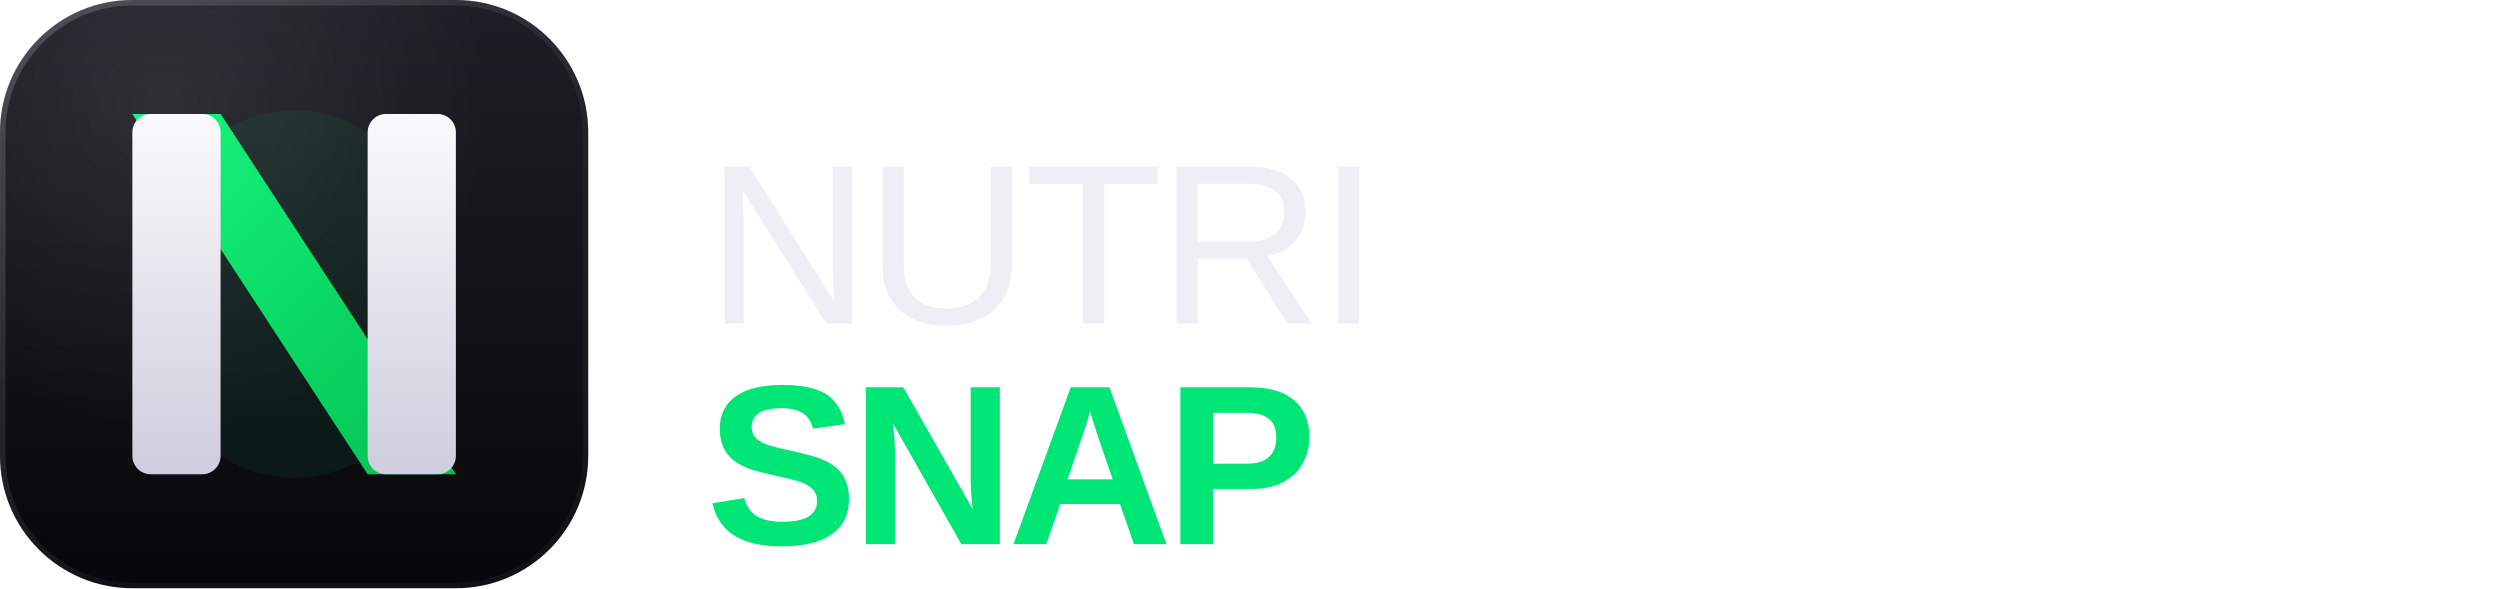
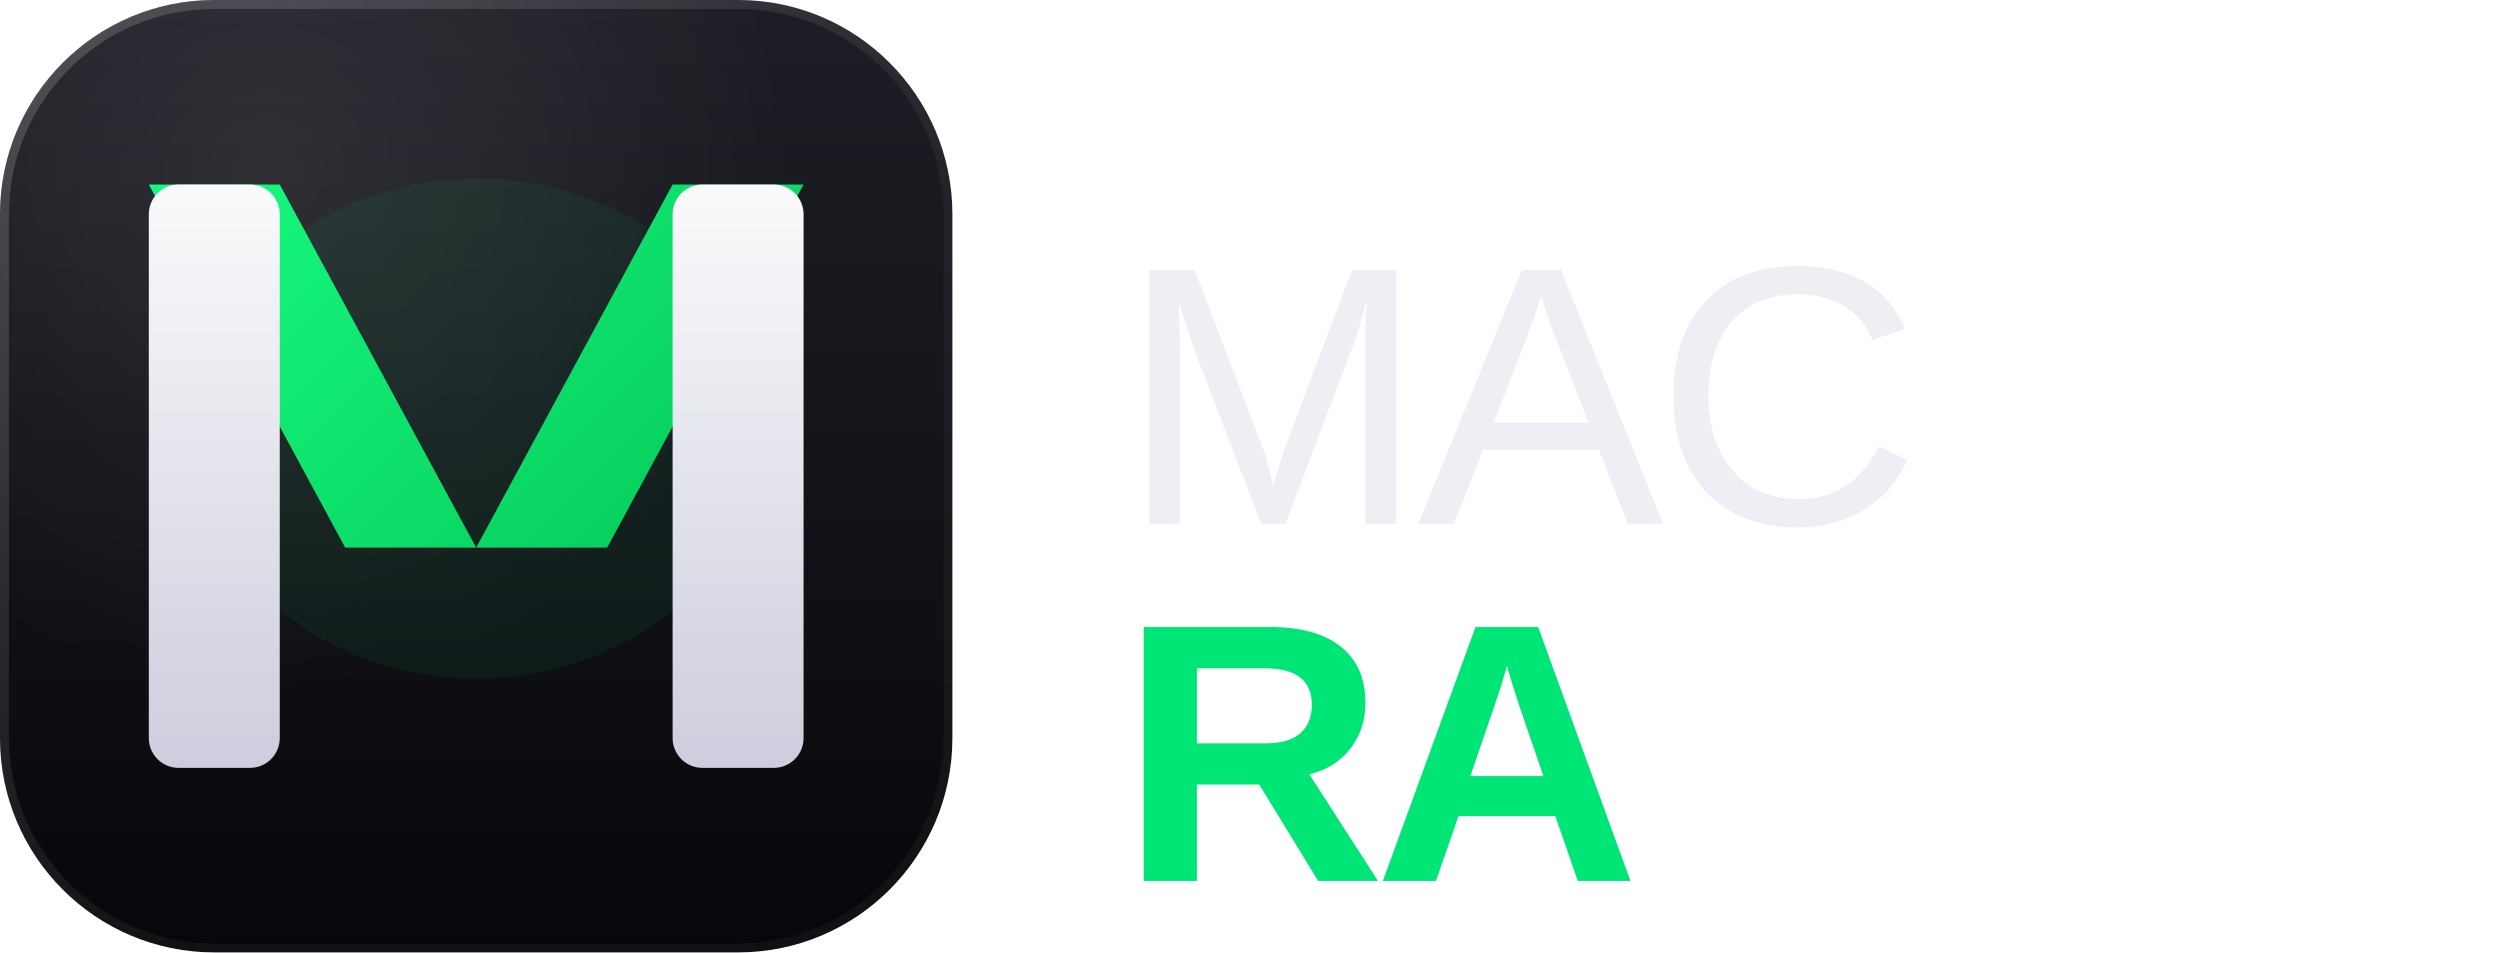
- <svg xmlns="http://www.w3.org/2000/svg" width="680" height="160" viewBox="0 0 680 160" fill="none">
+ <svg xmlns="http://www.w3.org/2000/svg" width="420" height="160" viewBox="0 0 420 160" fill="none">
  <defs>
    <linearGradient id="bg" x1="80" y1="0" x2="80" y2="160" gradientUnits="userSpaceOnUse">
      <stop stop-color="#1E1E26" />
      <stop offset="100%" stop-color="#07070B" />
    </linearGradient>
    <linearGradient id="green" x1="20" y1="20" x2="140" y2="140" gradientUnits="userSpaceOnUse">
      <stop stop-color="#18FF84" />
      <stop offset="100%" stop-color="#00B84A" />
    </linearGradient>
    <linearGradient id="barFill" x1="0" y1="20" x2="0" y2="140" gradientUnits="userSpaceOnUse">
      <stop stop-color="#FFFFFF" />
      <stop offset="100%" stop-color="#C8C8DA" />
    </linearGradient>
    <radialGradient id="sheen" cx="28%" cy="18%" r="55%">
      <stop stop-color="#FFFFFF" stop-opacity="0.09" />
      <stop offset="100%" stop-color="#FFFFFF" stop-opacity="0" />
    </radialGradient>
    <linearGradient id="border" x1="0" y1="0" x2="160" y2="160" gradientUnits="userSpaceOnUse">
      <stop stop-color="#FFFFFF" stop-opacity="0.18" />
      <stop offset="60%" stop-color="#FFFFFF" stop-opacity="0.04" />
    </linearGradient>
  </defs>
  <rect x="0" y="0" width="160" height="160" rx="36" fill="url(#bg)" />
  <rect x="0" y="0" width="160" height="160" rx="36" fill="url(#sheen)" />
-   <ellipse cx="80" cy="80" rx="42" ry="50" fill="#00E676" opacity="0.06" />
-   <polygon points="36,31 60,31 124,129 100,129" fill="url(#green)" />
-   <rect x="36" y="31" width="24" height="98" rx="5" fill="url(#barFill)" />
-   <rect x="100" y="31" width="24" height="98" rx="5" fill="url(#barFill)" />
+   <ellipse cx="80" cy="72" rx="48" ry="42" fill="#00E676" opacity="0.06" />
+   <polygon points="25,31 47,31 80,92 58,92" fill="url(#green)" />
+   <polygon points="113,31 135,31 102,92 80,92" fill="url(#green)" />
+   <rect x="25" y="31" width="22" height="98" rx="5" fill="url(#barFill)" />
+   <rect x="113" y="31" width="22" height="98" rx="5" fill="url(#barFill)" />
  <rect x="0.75" y="0.75" width="158.5" height="158.5" rx="35.25" stroke="url(#border)" stroke-width="1.5" />
-   <text x="192" y="88" font-family="-apple-system, 'SF Pro Display', 'Helvetica Neue', Arial, sans-serif" font-size="62" font-weight="300" letter-spacing="-1.5" fill="#EEEEF4">NUTRI</text>
-   <text x="192" y="148" font-family="-apple-system, 'SF Pro Display', 'Helvetica Neue', Arial, sans-serif" font-size="62" font-weight="800" letter-spacing="-2" fill="#00E676">SNAP</text>
+   <text x="188" y="88" font-family="-apple-system, 'SF Pro Display', 'Helvetica Neue', Arial, sans-serif" font-size="62" font-weight="300" letter-spacing="-1.5" fill="#EEEEF4">MAC</text>
+   <text x="188" y="148" font-family="-apple-system, 'SF Pro Display', 'Helvetica Neue', Arial, sans-serif" font-size="62" font-weight="800" letter-spacing="-2" fill="#00E676">RA</text>
</svg>
